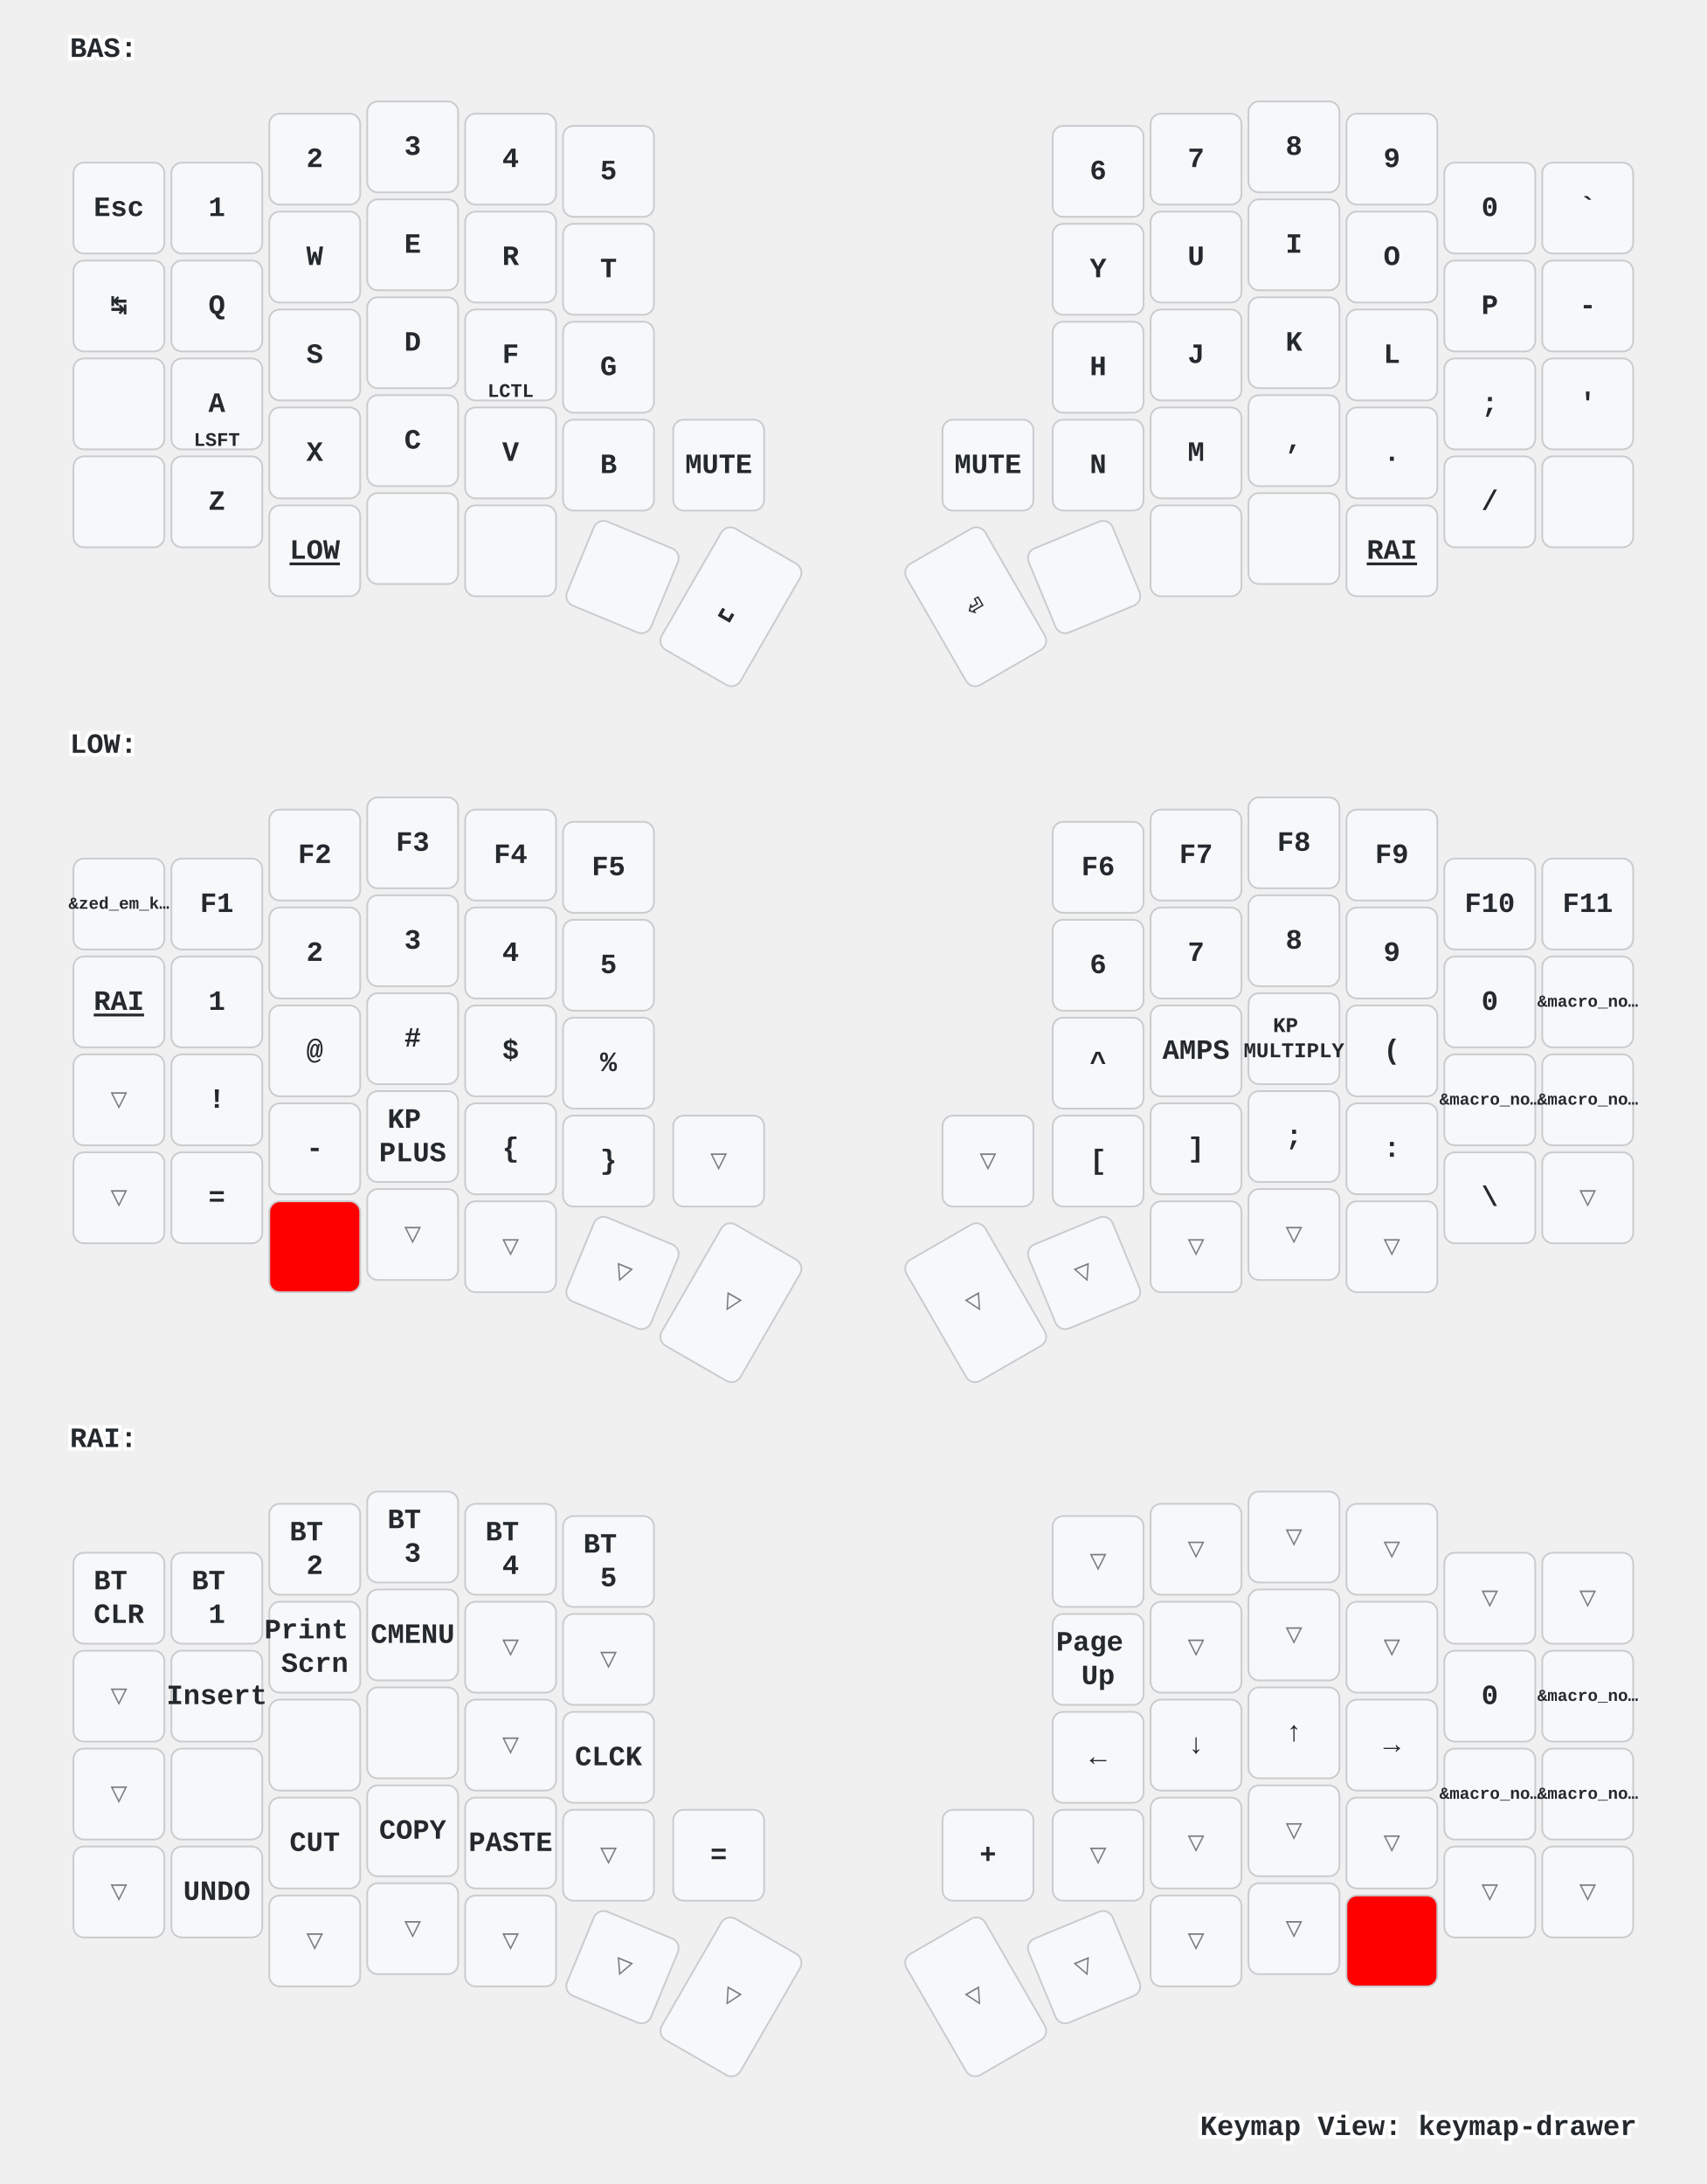
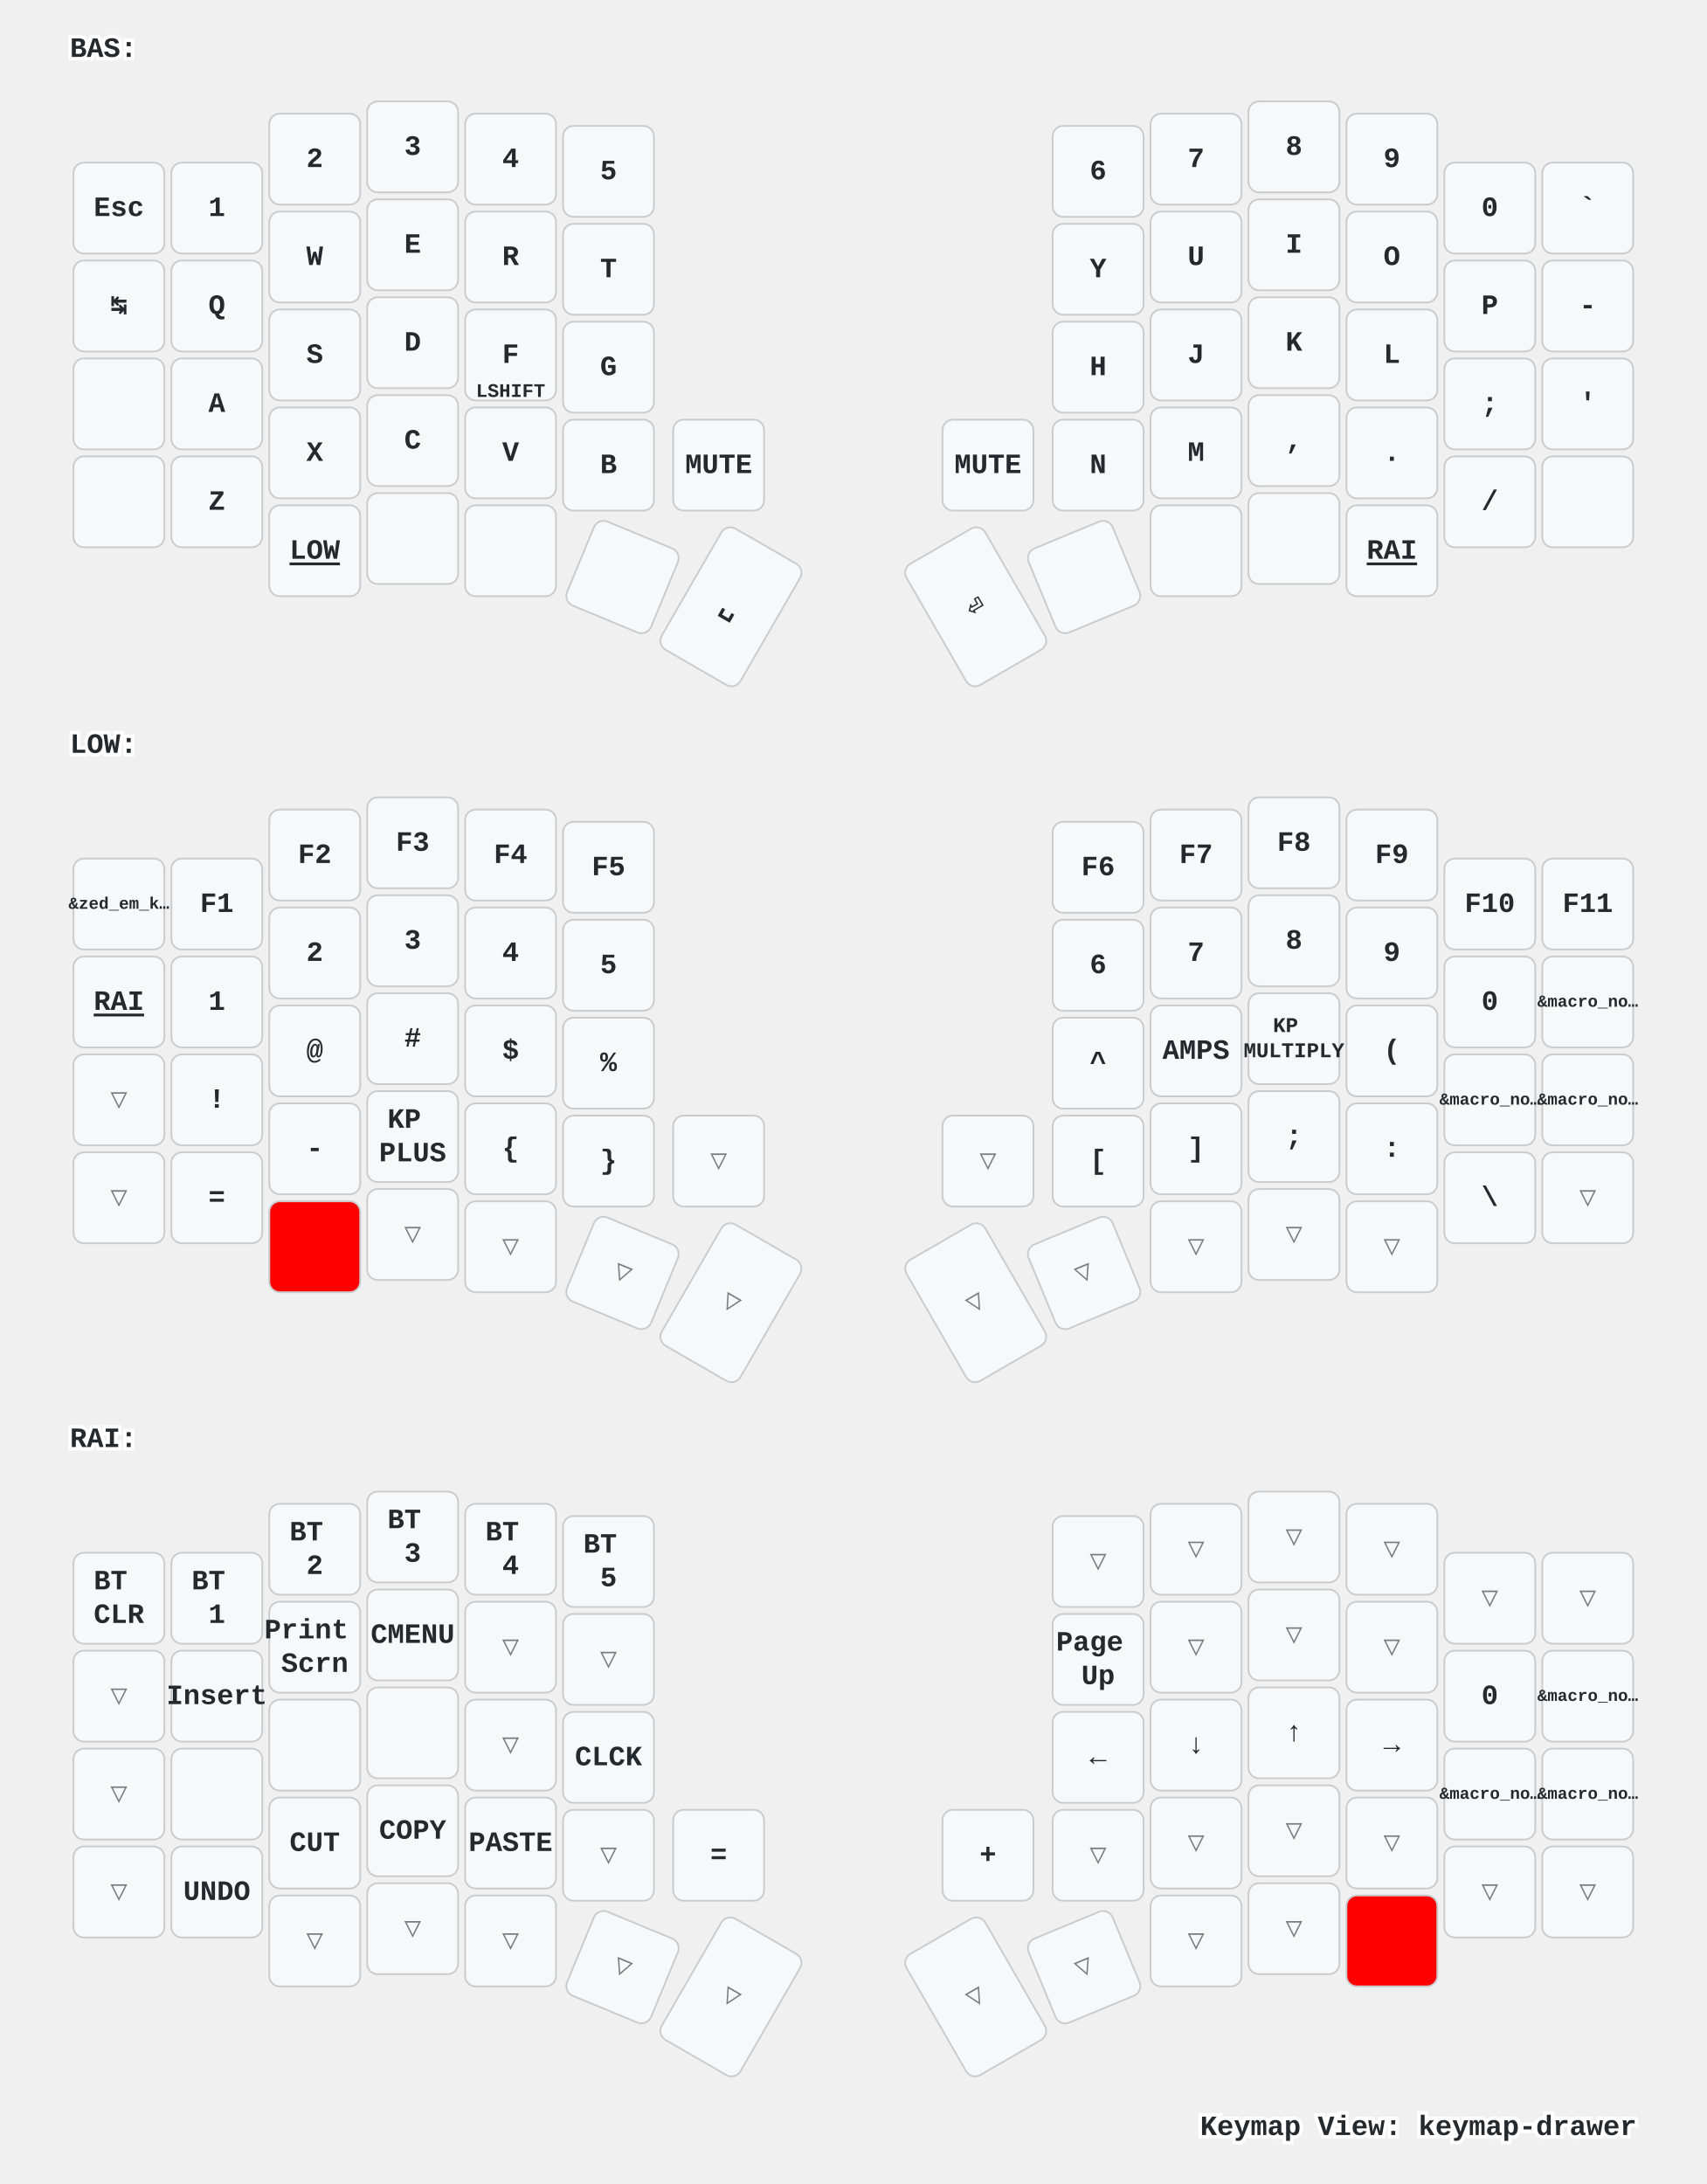
<svg xmlns="http://www.w3.org/2000/svg" xmlns:xlink="http://www.w3.org/1999/xlink" width="976" height="1249" viewBox="0 0 976 1249" class="keymap">
  <defs>/* start glyphs */
<svg id="mdi:apple-keyboard-command">
      <svg id="mdi-apple-keyboard-command" viewBox="0 0 24 24">
        <path d="M6,2A4,4 0 0,1 10,6V8H14V6A4,4 0 0,1 18,2A4,4 0 0,1 22,6A4,4 0 0,1 18,10H16V14H18A4,4 0 0,1 22,18A4,4 0 0,1 18,22A4,4 0 0,1 14,18V16H10V18A4,4 0 0,1 6,22A4,4 0 0,1 2,18A4,4 0 0,1 6,14H8V10H6A4,4 0 0,1 2,6A4,4 0 0,1 6,2M16,18A2,2 0 0,0 18,20A2,2 0 0,0 20,18A2,2 0 0,0 18,16H16V18M14,10H10V14H14V10M6,16A2,2 0 0,0 4,18A2,2 0 0,0 6,20A2,2 0 0,0 8,18V16H6M8,6A2,2 0 0,0 6,4A2,2 0 0,0 4,6A2,2 0 0,0 6,8H8V6M18,8A2,2 0 0,0 20,6A2,2 0 0,0 18,4A2,2 0 0,0 16,6V8H18Z" />
      </svg>
    </svg>
    <svg id="mdi:apple-keyboard-control">
      <svg id="mdi-apple-keyboard-control" viewBox="0 0 24 24">
        <path d="M19.78,11.78L18.36,13.19L12,6.83L5.64,13.19L4.22,11.78L12,4L19.78,11.78Z" />
      </svg>
    </svg>
    <svg id="mdi:apple-keyboard-option">
      <svg id="mdi-apple-keyboard-option" viewBox="0 0 24 24">
        <path d="M3,4H9.11L16.15,18H21V20H14.88L7.84,6H3V4M14,4H21V6H14V4Z" />
      </svg>
    </svg>
    <svg id="mdi:apple-keyboard-shift">
      <svg id="mdi-apple-keyboard-shift" viewBox="0 0 24 24">
        <path d="M15,18V12H17.17L12,6.83L6.83,12H9V18H15M12,4L22,14H17V20H7V14H2L12,4Z" />
      </svg>
    </svg>
    <svg id="mdi:backspace-outline">
      <svg id="mdi-backspace-outline" viewBox="0 0 24 24">
        <path d="M19,15.59L17.59,17L14,13.41L10.41,17L9,15.59L12.59,12L9,8.41L10.41,7L14,10.59L17.59,7L19,8.41L15.41,12L19,15.59M22,3A2,2 0 0,1 24,5V19A2,2 0 0,1 22,21H7C6.31,21 5.77,20.64 5.41,20.11L0,12L5.41,3.88C5.77,3.35 6.31,3 7,3H22M22,5H7L2.28,12L7,19H22V5Z" />
      </svg>
    </svg>
  </defs>/* end glyphs */
<style>/* inherit to force styles through use tags */
svg path {
    fill: inherit;
}

/* font and background color specifications */
svg.keymap {
    font-family: SFMono-Regular,Consolas,Liberation Mono,Menlo,monospace;
    font-size: 14px;
    font-kerning: normal;
    text-rendering: optimizeLegibility;
    fill: #24292e;
}

/* default key styling */
rect.key {
    fill: #f6f8fa;
}

rect.key, rect.combo {
    stroke: #c9cccf;
    stroke-width: 1;
}

/* default key side styling, only used is draw_key_sides is set */
rect.side {
    filter: brightness(90%);
}

/* color accent for combo boxes */
rect.combo, rect.combo-separate {
    fill: #cdf;
}

/* color accent for held keys */
rect.held, rect.combo.held {
    fill: #fdd;
}

/* color accent for ghost (optional) keys */
rect.ghost, rect.combo.ghost {
    stroke-dasharray: 4, 4;
    stroke-width: 2;
}

text {
    text-anchor: middle;
    dominant-baseline: middle;
}

/* styling for layer labels */
text.label {
    font-weight: bold;
    text-anchor: start;
    stroke: white;
    stroke-width: 4;
    paint-order: stroke;
}

/* styling for optional footer */
text.footer {
    text-anchor: end;
    dominant-baseline: auto;
    stroke: white;
    stroke-width: 4;
    paint-order: stroke;
}

/* styling for combo tap, and key non-tap label text */
text.combo, text.hold, text.shifted, text.left, text.right {
    font-size: 11px;
}

text.hold {
    text-anchor: middle;
    dominant-baseline: auto;
}

text.shifted {
    text-anchor: middle;
    dominant-baseline: hanging;
}

text.left {
    text-anchor: start;
}

text.right {
    text-anchor: end;
}

text.layer-activator {
    text-decoration: underline;
}

/* styling for hold/shifted label text in combo box */
text.combo.hold, text.combo.shifted, text.combo.left, text.combo.right {
    font-size: 8px;
}

/* lighter symbol for transparent keys */
text.trans {
    fill: #7b7e81;
}

/* styling for combo dendrons */
path.combo {
    stroke-width: 1;
    stroke: gray;
    fill: none;
}

/* Start Tabler Icons Cleanup */
/* cannot use height/width with glyphs */
.icon-tabler &gt; path {
    fill: inherit;
    stroke: inherit;
    stroke-width: 2;
}
/* hide tabler's default box */
.icon-tabler &gt; path[stroke="none"][fill="none"] {
    visibility: hidden;
}
/* End Tabler Icons Cleanup */

/* For default sytles, see https://github.com/caksoylar/keymap-drawer/blob/main/keymap_drawer/config.py#L85 */

svg.keymap {
  font-family: Ubuntu Mono, Inconsolata, Consolas, Liberation Mono, Menlo, monospace;
  font-size: 16px;
  font-weight: bold;
  text-rendering: optimizeLegibility;
}

/* Color accent for held keys
red = #f00
green = #0f0
blue = #00f
yellow = #ff0
cyan = #0ff
magenta = #f0f
white = #fff
black = #000
grey = #888
light grey = #ccc
#ffc
*/
rect.held, rect.combo.held {
    fill: #f00;
}

/* Technique borrowed and extended from https://github.com/englmaxi/zmk-config/blob/master/keymap-drawer/config.yaml */
.sym_sub_text.tap {
  translate: -5px 2px;
  font-size: 20px;
}
.sym_sub_text.shifted {
  translate: 10px 13px;
  font-size: 10px;
  opacity: 1.0;
}
.combo.sym_sub_text.tap {
  translate: -1px 1px;
}
.combo.sym_sub_text.shifted {
  translate: 7px 5px;
  font-size: 10px;
  opacity: 1.0;
}

/* Toggle */
.toggle.shifted {
  translate: -10px 12px;
}

.toggle.hold {
  translate: 13px -23px;
}

/* Variant for tap-dances */
.tap_dance.tap {
  translate: -7px 0px;
  font-size: 12px;
}
.tap_dance.shifted {
  translate: 7px 17px;
  font-size: 12px;
  opacity: 1.0;
}

/* Variant for symbol next to symbol */
.sym_by_sym.tap {
  translate: -6px 0px;
}
.sym_by_sym.shifted {
  translate: 10px 12px;
  opacity: 1.0;
}

.combo.sym_by_sym.tap {
  translate: -35px 0px;
}
.combo.sym_by_sym.shifted {
  translate: 35px 20px;
  opacity: 1.0;
}

.combo.sym_by_sym.hold {
  visibility: hidden;
}

/* hide hold box for combo sym_by_sym */
.combo.sym_by_sym.hold &gt; path[stroke="none"][fill="none"] {
  visibility: hidden;
}
</style>
  <g transform="translate(40, 0)" class="layer-BAS">
    <text x="0" y="28" class="label" id="BAS">BAS:</text>
    <g transform="translate(0, 56)">
      <g transform="translate(28, 63)" class="key keypos-0">
        <rect rx="6" ry="6" x="-26" y="-26" width="52" height="52" class="key" />
        <text x="0" y="0" class="key tap">Esc</text>
      </g>
      <g transform="translate(84, 63)" class="key keypos-1">
        <rect rx="6" ry="6" x="-26" y="-26" width="52" height="52" class="key" />
        <text x="0" y="0" class="key tap">1</text>
      </g>
      <g transform="translate(140, 35)" class="key keypos-2">
        <rect rx="6" ry="6" x="-26" y="-26" width="52" height="52" class="key" />
        <text x="0" y="0" class="key tap">2</text>
      </g>
      <g transform="translate(196, 28)" class="key keypos-3">
        <rect rx="6" ry="6" x="-26" y="-26" width="52" height="52" class="key" />
        <text x="0" y="0" class="key tap">3</text>
      </g>
      <g transform="translate(252, 35)" class="key keypos-4">
        <rect rx="6" ry="6" x="-26" y="-26" width="52" height="52" class="key" />
        <text x="0" y="0" class="key tap">4</text>
      </g>
      <g transform="translate(308, 42)" class="key keypos-5">
        <rect rx="6" ry="6" x="-26" y="-26" width="52" height="52" class="key" />
        <text x="0" y="0" class="key tap">5</text>
      </g>
      <g transform="translate(588, 42)" class="key keypos-6">
        <rect rx="6" ry="6" x="-26" y="-26" width="52" height="52" class="key" />
        <text x="0" y="0" class="key tap">6</text>
      </g>
      <g transform="translate(644, 35)" class="key keypos-7">
        <rect rx="6" ry="6" x="-26" y="-26" width="52" height="52" class="key" />
        <text x="0" y="0" class="key tap">7</text>
      </g>
      <g transform="translate(700, 28)" class="key keypos-8">
        <rect rx="6" ry="6" x="-26" y="-26" width="52" height="52" class="key" />
        <text x="0" y="0" class="key tap">8</text>
      </g>
      <g transform="translate(756, 35)" class="key keypos-9">
        <rect rx="6" ry="6" x="-26" y="-26" width="52" height="52" class="key" />
        <text x="0" y="0" class="key tap">9</text>
      </g>
      <g transform="translate(812, 63)" class="key keypos-10">
        <rect rx="6" ry="6" x="-26" y="-26" width="52" height="52" class="key" />
        <text x="0" y="0" class="key tap">0</text>
      </g>
      <g transform="translate(868, 63)" class="key keypos-11">
        <rect rx="6" ry="6" x="-26" y="-26" width="52" height="52" class="key" />
        <text x="0" y="0" class="key tap">`</text>
      </g>
      <g transform="translate(28, 119)" class="key keypos-12">
        <rect rx="6" ry="6" x="-26" y="-26" width="52" height="52" class="key" />
        <text x="0" y="0" class="key tap">↹</text>
      </g>
      <g transform="translate(84, 119)" class="key keypos-13">
        <rect rx="6" ry="6" x="-26" y="-26" width="52" height="52" class="key" />
        <text x="0" y="0" class="key tap">Q</text>
      </g>
      <g transform="translate(140, 91)" class="key keypos-14">
        <rect rx="6" ry="6" x="-26" y="-26" width="52" height="52" class="key" />
        <text x="0" y="0" class="key tap">W</text>
      </g>
      <g transform="translate(196, 84)" class="key keypos-15">
        <rect rx="6" ry="6" x="-26" y="-26" width="52" height="52" class="key" />
        <text x="0" y="0" class="key tap">E</text>
      </g>
      <g transform="translate(252, 91)" class="key keypos-16">
        <rect rx="6" ry="6" x="-26" y="-26" width="52" height="52" class="key" />
        <text x="0" y="0" class="key tap">R</text>
      </g>
      <g transform="translate(308, 98)" class="key keypos-17">
        <rect rx="6" ry="6" x="-26" y="-26" width="52" height="52" class="key" />
        <text x="0" y="0" class="key tap">T</text>
      </g>
      <g transform="translate(588, 98)" class="key keypos-18">
        <rect rx="6" ry="6" x="-26" y="-26" width="52" height="52" class="key" />
        <text x="0" y="0" class="key tap">Y</text>
      </g>
      <g transform="translate(644, 91)" class="key keypos-19">
        <rect rx="6" ry="6" x="-26" y="-26" width="52" height="52" class="key" />
        <text x="0" y="0" class="key tap">U</text>
      </g>
      <g transform="translate(700, 84)" class="key keypos-20">
        <rect rx="6" ry="6" x="-26" y="-26" width="52" height="52" class="key" />
        <text x="0" y="0" class="key tap">I</text>
      </g>
      <g transform="translate(756, 91)" class="key keypos-21">
        <rect rx="6" ry="6" x="-26" y="-26" width="52" height="52" class="key" />
        <text x="0" y="0" class="key tap">O</text>
      </g>
      <g transform="translate(812, 119)" class="key keypos-22">
        <rect rx="6" ry="6" x="-26" y="-26" width="52" height="52" class="key" />
        <text x="0" y="0" class="key tap">P</text>
      </g>
      <g transform="translate(868, 119)" class="key keypos-23">
        <rect rx="6" ry="6" x="-26" y="-26" width="52" height="52" class="key" />
        <text x="0" y="0" class="key tap">-</text>
      </g>
      <g transform="translate(28, 175)" class="key keypos-24">
        <rect rx="6" ry="6" x="-26" y="-26" width="52" height="52" class="key" />
        <use href="#mdi:apple-keyboard-control" xlink:href="#mdi:apple-keyboard-control" x="-9" y="-9" height="18" width="18.0" class="key tap glyph mdi:apple-keyboard-control" />
      </g>
      <g transform="translate(84, 175)" class="key keypos-25">
        <rect rx="6" ry="6" x="-26" y="-26" width="52" height="52" class="key" />
        <text x="0" y="0" class="key tap">A</text>
-         <text x="0" y="24" class="key hold">LSFT</text>
+         <use href="#mdi:apple-keyboard-control" xlink:href="#mdi:apple-keyboard-control" x="-8" y="9" height="15" width="15.0" class="key hold glyph mdi:apple-keyboard-control" />
      </g>
      <g transform="translate(140, 147)" class="key keypos-26">
        <rect rx="6" ry="6" x="-26" y="-26" width="52" height="52" class="key" />
        <text x="0" y="0" class="key tap">S</text>
        <use href="#mdi:apple-keyboard-command" xlink:href="#mdi:apple-keyboard-command" x="-8" y="9" height="15" width="15.0" class="key hold glyph mdi:apple-keyboard-command" />
      </g>
      <g transform="translate(196, 140)" class="key keypos-27">
        <rect rx="6" ry="6" x="-26" y="-26" width="52" height="52" class="key" />
        <text x="0" y="0" class="key tap">D</text>
        <use href="#mdi:apple-keyboard-option" xlink:href="#mdi:apple-keyboard-option" x="-8" y="9" height="15" width="15.0" class="key hold glyph mdi:apple-keyboard-option" />
      </g>
      <g transform="translate(252, 147)" class="key keypos-28">
        <rect rx="6" ry="6" x="-26" y="-26" width="52" height="52" class="key" />
        <text x="0" y="0" class="key tap">F</text>
-         <text x="0" y="24" class="key hold">LCTL</text>
+         <text x="0" y="24" class="key hold">LSHIFT</text>
      </g>
      <g transform="translate(308, 154)" class="key keypos-29">
        <rect rx="6" ry="6" x="-26" y="-26" width="52" height="52" class="key" />
        <text x="0" y="0" class="key tap">G</text>
      </g>
      <g transform="translate(588, 154)" class="key keypos-30">
        <rect rx="6" ry="6" x="-26" y="-26" width="52" height="52" class="key" />
        <text x="0" y="0" class="key tap">H</text>
      </g>
      <g transform="translate(644, 147)" class="key keypos-31">
        <rect rx="6" ry="6" x="-26" y="-26" width="52" height="52" class="key" />
        <text x="0" y="0" class="key tap">J</text>
      </g>
      <g transform="translate(700, 140)" class="key keypos-32">
        <rect rx="6" ry="6" x="-26" y="-26" width="52" height="52" class="key" />
        <text x="0" y="0" class="key tap">K</text>
      </g>
      <g transform="translate(756, 147)" class="key keypos-33">
        <rect rx="6" ry="6" x="-26" y="-26" width="52" height="52" class="key" />
        <text x="0" y="0" class="key tap">L</text>
      </g>
      <g transform="translate(812, 175)" class="key keypos-34">
        <rect rx="6" ry="6" x="-26" y="-26" width="52" height="52" class="key" />
        <text x="0" y="0" class="key tap">;</text>
      </g>
      <g transform="translate(868, 175)" class="key keypos-35">
        <rect rx="6" ry="6" x="-26" y="-26" width="52" height="52" class="key" />
        <text x="0" y="0" class="key tap">'</text>
      </g>
      <g transform="translate(28, 231)" class="key keypos-36">
        <rect rx="6" ry="6" x="-26" y="-26" width="52" height="52" class="key" />
        <use href="#mdi:apple-keyboard-shift" xlink:href="#mdi:apple-keyboard-shift" x="-9" y="-9" height="18" width="18.0" class="key tap glyph mdi:apple-keyboard-shift" />
      </g>
      <g transform="translate(84, 231)" class="key keypos-37">
        <rect rx="6" ry="6" x="-26" y="-26" width="52" height="52" class="key" />
        <text x="0" y="0" class="key tap">Z</text>
      </g>
      <g transform="translate(140, 203)" class="key keypos-38">
        <rect rx="6" ry="6" x="-26" y="-26" width="52" height="52" class="key" />
        <text x="0" y="0" class="key tap">X</text>
      </g>
      <g transform="translate(196, 196)" class="key keypos-39">
        <rect rx="6" ry="6" x="-26" y="-26" width="52" height="52" class="key" />
        <text x="0" y="0" class="key tap">C</text>
      </g>
      <g transform="translate(252, 203)" class="key keypos-40">
        <rect rx="6" ry="6" x="-26" y="-26" width="52" height="52" class="key" />
        <text x="0" y="0" class="key tap">V</text>
      </g>
      <g transform="translate(308, 210)" class="key keypos-41">
        <rect rx="6" ry="6" x="-26" y="-26" width="52" height="52" class="key" />
        <text x="0" y="0" class="key tap">B</text>
      </g>
      <g transform="translate(371, 210)" class="key keypos-42">
        <rect rx="6" ry="6" x="-26" y="-26" width="52" height="52" class="key" />
        <text x="0" y="0" class="key tap">MUTE</text>
      </g>
      <g transform="translate(525, 210)" class="key keypos-43">
        <rect rx="6" ry="6" x="-26" y="-26" width="52" height="52" class="key" />
        <text x="0" y="0" class="key tap">MUTE</text>
      </g>
      <g transform="translate(588, 210)" class="key keypos-44">
        <rect rx="6" ry="6" x="-26" y="-26" width="52" height="52" class="key" />
        <text x="0" y="0" class="key tap">N</text>
      </g>
      <g transform="translate(644, 203)" class="key keypos-45">
        <rect rx="6" ry="6" x="-26" y="-26" width="52" height="52" class="key" />
        <text x="0" y="0" class="key tap">M</text>
      </g>
      <g transform="translate(700, 196)" class="key keypos-46">
        <rect rx="6" ry="6" x="-26" y="-26" width="52" height="52" class="key" />
        <text x="0" y="0" class="key tap">,</text>
      </g>
      <g transform="translate(756, 203)" class="key keypos-47">
        <rect rx="6" ry="6" x="-26" y="-26" width="52" height="52" class="key" />
        <text x="0" y="0" class="key tap">.</text>
      </g>
      <g transform="translate(812, 231)" class="key keypos-48">
        <rect rx="6" ry="6" x="-26" y="-26" width="52" height="52" class="key" />
        <text x="0" y="0" class="key tap">/</text>
      </g>
      <g transform="translate(868, 231)" class="key keypos-49">
        <rect rx="6" ry="6" x="-26" y="-26" width="52" height="52" class="key" />
        <use href="#mdi:apple-keyboard-shift" xlink:href="#mdi:apple-keyboard-shift" x="-9" y="-9" height="18" width="18.0" class="key tap glyph mdi:apple-keyboard-shift" />
      </g>
      <g transform="translate(140, 259)" class="key keypos-50">
        <rect rx="6" ry="6" x="-26" y="-26" width="52" height="52" class="key" />
        <a href="#LOW">
          <text x="0" y="0" class="key tap layer-activator">LOW</text>
        </a>
      </g>
      <g transform="translate(196, 252)" class="key keypos-51">
        <rect rx="6" ry="6" x="-26" y="-26" width="52" height="52" class="key" />
        <use href="#mdi:apple-keyboard-command" xlink:href="#mdi:apple-keyboard-command" x="-9" y="-9" height="18" width="18.0" class="key tap glyph mdi:apple-keyboard-command" />
      </g>
      <g transform="translate(252, 259)" class="key keypos-52">
        <rect rx="6" ry="6" x="-26" y="-26" width="52" height="52" class="key" />
        <use href="#mdi:apple-keyboard-command" xlink:href="#mdi:apple-keyboard-command" x="-9" y="-9" height="18" width="18.0" class="key tap glyph mdi:apple-keyboard-command" />
      </g>
      <g transform="translate(316, 274) rotate(22.5)" class="key keypos-53">
        <rect rx="6" ry="6" x="-26" y="-26" width="52" height="52" class="key" />
        <use href="#mdi:apple-keyboard-option" xlink:href="#mdi:apple-keyboard-option" x="-9" y="-9" height="18" width="18.0" class="key tap glyph mdi:apple-keyboard-option" />
      </g>
      <g transform="translate(378, 291) rotate(30.0)" class="key keypos-54">
        <rect rx="6" ry="6" x="-26" y="-40" width="52" height="80" class="key" />
        <text x="0" y="0" class="key tap">␣</text>
      </g>
      <g transform="translate(518, 291) rotate(-30.0)" class="key keypos-55">
        <rect rx="6" ry="6" x="-26" y="-40" width="52" height="80" class="key" />
        <text x="0" y="0" class="key tap">⏎</text>
      </g>
      <g transform="translate(580, 274) rotate(-22.5)" class="key keypos-56">
        <rect rx="6" ry="6" x="-26" y="-26" width="52" height="52" class="key" />
        <use href="#mdi:backspace-outline" xlink:href="#mdi:backspace-outline" x="-9" y="-9" height="18" width="18.0" class="key tap glyph mdi:backspace-outline" />
      </g>
      <g transform="translate(644, 259)" class="key keypos-57">
        <rect rx="6" ry="6" x="-26" y="-26" width="52" height="52" class="key" />
        <use href="#mdi:apple-keyboard-command" xlink:href="#mdi:apple-keyboard-command" x="-9" y="-9" height="18" width="18.0" class="key tap glyph mdi:apple-keyboard-command" />
      </g>
      <g transform="translate(700, 252)" class="key keypos-58">
        <rect rx="6" ry="6" x="-26" y="-26" width="52" height="52" class="key" />
        <use href="#mdi:apple-keyboard-command" xlink:href="#mdi:apple-keyboard-command" x="-9" y="-9" height="18" width="18.0" class="key tap glyph mdi:apple-keyboard-command" />
      </g>
      <g transform="translate(756, 259)" class="key keypos-59">
        <rect rx="6" ry="6" x="-26" y="-26" width="52" height="52" class="key" />
        <a href="#RAI">
          <text x="0" y="0" class="key tap layer-activator">RAI</text>
        </a>
      </g>
    </g>
  </g>
  <g transform="translate(40, 398)" class="layer-LOW">
    <text x="0" y="28" class="label" id="LOW">LOW:</text>
    <g transform="translate(0, 56)">
      <g transform="translate(28, 63)" class="key keypos-0">
        <rect rx="6" ry="6" x="-26" y="-26" width="52" height="52" class="key" />
        <text x="0" y="0" class="key tap">
          <tspan style="font-size: 60%">&amp;zed_em_k…</tspan>
        </text>
      </g>
      <g transform="translate(84, 63)" class="key keypos-1">
        <rect rx="6" ry="6" x="-26" y="-26" width="52" height="52" class="key" />
        <text x="0" y="0" class="key tap">F1</text>
      </g>
      <g transform="translate(140, 35)" class="key keypos-2">
        <rect rx="6" ry="6" x="-26" y="-26" width="52" height="52" class="key" />
        <text x="0" y="0" class="key tap">F2</text>
      </g>
      <g transform="translate(196, 28)" class="key keypos-3">
        <rect rx="6" ry="6" x="-26" y="-26" width="52" height="52" class="key" />
        <text x="0" y="0" class="key tap">F3</text>
      </g>
      <g transform="translate(252, 35)" class="key keypos-4">
        <rect rx="6" ry="6" x="-26" y="-26" width="52" height="52" class="key" />
        <text x="0" y="0" class="key tap">F4</text>
      </g>
      <g transform="translate(308, 42)" class="key keypos-5">
        <rect rx="6" ry="6" x="-26" y="-26" width="52" height="52" class="key" />
        <text x="0" y="0" class="key tap">F5</text>
      </g>
      <g transform="translate(588, 42)" class="key keypos-6">
        <rect rx="6" ry="6" x="-26" y="-26" width="52" height="52" class="key" />
        <text x="0" y="0" class="key tap">F6</text>
      </g>
      <g transform="translate(644, 35)" class="key keypos-7">
        <rect rx="6" ry="6" x="-26" y="-26" width="52" height="52" class="key" />
        <text x="0" y="0" class="key tap">F7</text>
      </g>
      <g transform="translate(700, 28)" class="key keypos-8">
        <rect rx="6" ry="6" x="-26" y="-26" width="52" height="52" class="key" />
        <text x="0" y="0" class="key tap">F8</text>
      </g>
      <g transform="translate(756, 35)" class="key keypos-9">
        <rect rx="6" ry="6" x="-26" y="-26" width="52" height="52" class="key" />
        <text x="0" y="0" class="key tap">F9</text>
      </g>
      <g transform="translate(812, 63)" class="key keypos-10">
        <rect rx="6" ry="6" x="-26" y="-26" width="52" height="52" class="key" />
        <text x="0" y="0" class="key tap">F10</text>
      </g>
      <g transform="translate(868, 63)" class="key keypos-11">
        <rect rx="6" ry="6" x="-26" y="-26" width="52" height="52" class="key" />
        <text x="0" y="0" class="key tap">F11</text>
      </g>
      <g transform="translate(28, 119)" class="key keypos-12">
        <rect rx="6" ry="6" x="-26" y="-26" width="52" height="52" class="key" />
        <a href="#RAI">
          <text x="0" y="0" class="key tap layer-activator">RAI</text>
        </a>
      </g>
      <g transform="translate(84, 119)" class="key keypos-13">
        <rect rx="6" ry="6" x="-26" y="-26" width="52" height="52" class="key" />
        <text x="0" y="0" class="key tap">1</text>
      </g>
      <g transform="translate(140, 91)" class="key keypos-14">
        <rect rx="6" ry="6" x="-26" y="-26" width="52" height="52" class="key" />
        <text x="0" y="0" class="key tap">2</text>
      </g>
      <g transform="translate(196, 84)" class="key keypos-15">
        <rect rx="6" ry="6" x="-26" y="-26" width="52" height="52" class="key" />
        <text x="0" y="0" class="key tap">3</text>
      </g>
      <g transform="translate(252, 91)" class="key keypos-16">
        <rect rx="6" ry="6" x="-26" y="-26" width="52" height="52" class="key" />
        <text x="0" y="0" class="key tap">4</text>
      </g>
      <g transform="translate(308, 98)" class="key keypos-17">
        <rect rx="6" ry="6" x="-26" y="-26" width="52" height="52" class="key" />
        <text x="0" y="0" class="key tap">5</text>
      </g>
      <g transform="translate(588, 98)" class="key keypos-18">
        <rect rx="6" ry="6" x="-26" y="-26" width="52" height="52" class="key" />
        <text x="0" y="0" class="key tap">6</text>
      </g>
      <g transform="translate(644, 91)" class="key keypos-19">
        <rect rx="6" ry="6" x="-26" y="-26" width="52" height="52" class="key" />
        <text x="0" y="0" class="key tap">7</text>
      </g>
      <g transform="translate(700, 84)" class="key keypos-20">
        <rect rx="6" ry="6" x="-26" y="-26" width="52" height="52" class="key" />
        <text x="0" y="0" class="key tap">8</text>
      </g>
      <g transform="translate(756, 91)" class="key keypos-21">
        <rect rx="6" ry="6" x="-26" y="-26" width="52" height="52" class="key" />
        <text x="0" y="0" class="key tap">9</text>
      </g>
      <g transform="translate(812, 119)" class="key keypos-22">
        <rect rx="6" ry="6" x="-26" y="-26" width="52" height="52" class="key" />
        <text x="0" y="0" class="key tap">0</text>
      </g>
      <g transform="translate(868, 119)" class="key keypos-23">
        <rect rx="6" ry="6" x="-26" y="-26" width="52" height="52" class="key" />
        <text x="0" y="0" class="key tap">
          <tspan style="font-size: 60%">&amp;macro_no…</tspan>
        </text>
      </g>
      <g transform="translate(28, 175)" class="key trans keypos-24">
        <rect rx="6" ry="6" x="-26" y="-26" width="52" height="52" class="key trans" />
        <text x="0" y="0" class="key trans tap">▽</text>
      </g>
      <g transform="translate(84, 175)" class="key keypos-25">
        <rect rx="6" ry="6" x="-26" y="-26" width="52" height="52" class="key" />
        <text x="0" y="0" class="key tap">!</text>
      </g>
      <g transform="translate(140, 147)" class="key keypos-26">
        <rect rx="6" ry="6" x="-26" y="-26" width="52" height="52" class="key" />
        <text x="0" y="0" class="key tap">@</text>
      </g>
      <g transform="translate(196, 140)" class="key keypos-27">
        <rect rx="6" ry="6" x="-26" y="-26" width="52" height="52" class="key" />
        <text x="0" y="0" class="key tap">#</text>
      </g>
      <g transform="translate(252, 147)" class="key keypos-28">
        <rect rx="6" ry="6" x="-26" y="-26" width="52" height="52" class="key" />
        <text x="0" y="0" class="key tap">$</text>
      </g>
      <g transform="translate(308, 154)" class="key keypos-29">
        <rect rx="6" ry="6" x="-26" y="-26" width="52" height="52" class="key" />
        <text x="0" y="0" class="key tap">%</text>
      </g>
      <g transform="translate(588, 154)" class="key keypos-30">
        <rect rx="6" ry="6" x="-26" y="-26" width="52" height="52" class="key" />
        <text x="0" y="0" class="key tap">^</text>
      </g>
      <g transform="translate(644, 147)" class="key keypos-31">
        <rect rx="6" ry="6" x="-26" y="-26" width="52" height="52" class="key" />
        <text x="0" y="0" class="key tap">AMPS</text>
      </g>
      <g transform="translate(700, 140)" class="key keypos-32">
        <rect rx="6" ry="6" x="-26" y="-26" width="52" height="52" class="key" />
        <text x="0" y="0" class="key tap">
          <tspan x="0" dy="-0.6em" style="font-size: 75%">KP</tspan>
          <tspan x="0" dy="1.2em" style="font-size: 75%">MULTIPLY</tspan>
        </text>
      </g>
      <g transform="translate(756, 147)" class="key keypos-33">
        <rect rx="6" ry="6" x="-26" y="-26" width="52" height="52" class="key" />
        <text x="0" y="0" class="key tap">(</text>
      </g>
      <g transform="translate(812, 175)" class="key keypos-34">
        <rect rx="6" ry="6" x="-26" y="-26" width="52" height="52" class="key" />
        <text x="0" y="0" class="key tap">
          <tspan style="font-size: 60%">&amp;macro_no…</tspan>
        </text>
      </g>
      <g transform="translate(868, 175)" class="key keypos-35">
        <rect rx="6" ry="6" x="-26" y="-26" width="52" height="52" class="key" />
        <text x="0" y="0" class="key tap">
          <tspan style="font-size: 60%">&amp;macro_no…</tspan>
        </text>
      </g>
      <g transform="translate(28, 231)" class="key trans keypos-36">
        <rect rx="6" ry="6" x="-26" y="-26" width="52" height="52" class="key trans" />
        <text x="0" y="0" class="key trans tap">▽</text>
      </g>
      <g transform="translate(84, 231)" class="key keypos-37">
        <rect rx="6" ry="6" x="-26" y="-26" width="52" height="52" class="key" />
        <text x="0" y="0" class="key tap">=</text>
      </g>
      <g transform="translate(140, 203)" class="key keypos-38">
        <rect rx="6" ry="6" x="-26" y="-26" width="52" height="52" class="key" />
        <text x="0" y="0" class="key tap">-</text>
      </g>
      <g transform="translate(196, 196)" class="key keypos-39">
        <rect rx="6" ry="6" x="-26" y="-26" width="52" height="52" class="key" />
        <text x="0" y="0" class="key tap">
          <tspan x="0" dy="-0.6em">KP</tspan>
          <tspan x="0" dy="1.2em">PLUS</tspan>
        </text>
      </g>
      <g transform="translate(252, 203)" class="key keypos-40">
        <rect rx="6" ry="6" x="-26" y="-26" width="52" height="52" class="key" />
        <text x="0" y="0" class="key tap">{</text>
      </g>
      <g transform="translate(308, 210)" class="key keypos-41">
        <rect rx="6" ry="6" x="-26" y="-26" width="52" height="52" class="key" />
        <text x="0" y="0" class="key tap">}</text>
      </g>
      <g transform="translate(371, 210)" class="key trans keypos-42">
        <rect rx="6" ry="6" x="-26" y="-26" width="52" height="52" class="key trans" />
        <text x="0" y="0" class="key trans tap">▽</text>
      </g>
      <g transform="translate(525, 210)" class="key trans keypos-43">
        <rect rx="6" ry="6" x="-26" y="-26" width="52" height="52" class="key trans" />
        <text x="0" y="0" class="key trans tap">▽</text>
      </g>
      <g transform="translate(588, 210)" class="key keypos-44">
        <rect rx="6" ry="6" x="-26" y="-26" width="52" height="52" class="key" />
        <text x="0" y="0" class="key tap">[</text>
      </g>
      <g transform="translate(644, 203)" class="key keypos-45">
        <rect rx="6" ry="6" x="-26" y="-26" width="52" height="52" class="key" />
        <text x="0" y="0" class="key tap">]</text>
      </g>
      <g transform="translate(700, 196)" class="key keypos-46">
        <rect rx="6" ry="6" x="-26" y="-26" width="52" height="52" class="key" />
        <text x="0" y="0" class="key tap">;</text>
      </g>
      <g transform="translate(756, 203)" class="key keypos-47">
        <rect rx="6" ry="6" x="-26" y="-26" width="52" height="52" class="key" />
        <text x="0" y="0" class="key tap">:</text>
      </g>
      <g transform="translate(812, 231)" class="key keypos-48">
        <rect rx="6" ry="6" x="-26" y="-26" width="52" height="52" class="key" />
        <text x="0" y="0" class="key tap">\</text>
      </g>
      <g transform="translate(868, 231)" class="key trans keypos-49">
        <rect rx="6" ry="6" x="-26" y="-26" width="52" height="52" class="key trans" />
        <text x="0" y="0" class="key trans tap">▽</text>
      </g>
      <g transform="translate(140, 259)" class="key held keypos-50">
        <rect rx="6" ry="6" x="-26" y="-26" width="52" height="52" class="key held" />
      </g>
      <g transform="translate(196, 252)" class="key trans keypos-51">
        <rect rx="6" ry="6" x="-26" y="-26" width="52" height="52" class="key trans" />
        <text x="0" y="0" class="key trans tap">▽</text>
      </g>
      <g transform="translate(252, 259)" class="key trans keypos-52">
        <rect rx="6" ry="6" x="-26" y="-26" width="52" height="52" class="key trans" />
        <text x="0" y="0" class="key trans tap">▽</text>
      </g>
      <g transform="translate(316, 274) rotate(22.5)" class="key trans keypos-53">
        <rect rx="6" ry="6" x="-26" y="-26" width="52" height="52" class="key trans" />
        <text x="0" y="0" class="key trans tap">▽</text>
      </g>
      <g transform="translate(378, 291) rotate(30.0)" class="key trans keypos-54">
        <rect rx="6" ry="6" x="-26" y="-40" width="52" height="80" class="key trans" />
        <text x="0" y="0" class="key trans tap">▽</text>
      </g>
      <g transform="translate(518, 291) rotate(-30.0)" class="key trans keypos-55">
        <rect rx="6" ry="6" x="-26" y="-40" width="52" height="80" class="key trans" />
        <text x="0" y="0" class="key trans tap">▽</text>
      </g>
      <g transform="translate(580, 274) rotate(-22.5)" class="key trans keypos-56">
        <rect rx="6" ry="6" x="-26" y="-26" width="52" height="52" class="key trans" />
        <text x="0" y="0" class="key trans tap">▽</text>
      </g>
      <g transform="translate(644, 259)" class="key trans keypos-57">
        <rect rx="6" ry="6" x="-26" y="-26" width="52" height="52" class="key trans" />
        <text x="0" y="0" class="key trans tap">▽</text>
      </g>
      <g transform="translate(700, 252)" class="key trans keypos-58">
        <rect rx="6" ry="6" x="-26" y="-26" width="52" height="52" class="key trans" />
        <text x="0" y="0" class="key trans tap">▽</text>
      </g>
      <g transform="translate(756, 259)" class="key trans keypos-59">
        <rect rx="6" ry="6" x="-26" y="-26" width="52" height="52" class="key trans" />
        <text x="0" y="0" class="key trans tap">▽</text>
      </g>
    </g>
  </g>
  <g transform="translate(40, 795)" class="layer-RAI">
    <text x="0" y="28" class="label" id="RAI">RAI:</text>
    <g transform="translate(0, 56)">
      <g transform="translate(28, 63)" class="key keypos-0">
        <rect rx="6" ry="6" x="-26" y="-26" width="52" height="52" class="key" />
        <text x="0" y="0" class="key tap">
          <tspan x="0" dy="-0.6em">BT</tspan>
          <tspan x="0" dy="1.2em">CLR</tspan>
        </text>
      </g>
      <g transform="translate(84, 63)" class="key keypos-1">
        <rect rx="6" ry="6" x="-26" y="-26" width="52" height="52" class="key" />
        <text x="0" y="0" class="key tap">
          <tspan x="0" dy="-0.6em">BT</tspan>
          <tspan x="0" dy="1.2em">1</tspan>
        </text>
      </g>
      <g transform="translate(140, 35)" class="key keypos-2">
        <rect rx="6" ry="6" x="-26" y="-26" width="52" height="52" class="key" />
        <text x="0" y="0" class="key tap">
          <tspan x="0" dy="-0.6em">BT</tspan>
          <tspan x="0" dy="1.2em">2</tspan>
        </text>
      </g>
      <g transform="translate(196, 28)" class="key keypos-3">
        <rect rx="6" ry="6" x="-26" y="-26" width="52" height="52" class="key" />
        <text x="0" y="0" class="key tap">
          <tspan x="0" dy="-0.6em">BT</tspan>
          <tspan x="0" dy="1.2em">3</tspan>
        </text>
      </g>
      <g transform="translate(252, 35)" class="key keypos-4">
        <rect rx="6" ry="6" x="-26" y="-26" width="52" height="52" class="key" />
        <text x="0" y="0" class="key tap">
          <tspan x="0" dy="-0.6em">BT</tspan>
          <tspan x="0" dy="1.2em">4</tspan>
        </text>
      </g>
      <g transform="translate(308, 42)" class="key keypos-5">
        <rect rx="6" ry="6" x="-26" y="-26" width="52" height="52" class="key" />
        <text x="0" y="0" class="key tap">
          <tspan x="0" dy="-0.6em">BT</tspan>
          <tspan x="0" dy="1.2em">5</tspan>
        </text>
      </g>
      <g transform="translate(588, 42)" class="key trans keypos-6">
        <rect rx="6" ry="6" x="-26" y="-26" width="52" height="52" class="key trans" />
        <text x="0" y="0" class="key trans tap">▽</text>
      </g>
      <g transform="translate(644, 35)" class="key trans keypos-7">
        <rect rx="6" ry="6" x="-26" y="-26" width="52" height="52" class="key trans" />
        <text x="0" y="0" class="key trans tap">▽</text>
      </g>
      <g transform="translate(700, 28)" class="key trans keypos-8">
        <rect rx="6" ry="6" x="-26" y="-26" width="52" height="52" class="key trans" />
        <text x="0" y="0" class="key trans tap">▽</text>
      </g>
      <g transform="translate(756, 35)" class="key trans keypos-9">
        <rect rx="6" ry="6" x="-26" y="-26" width="52" height="52" class="key trans" />
        <text x="0" y="0" class="key trans tap">▽</text>
      </g>
      <g transform="translate(812, 63)" class="key trans keypos-10">
        <rect rx="6" ry="6" x="-26" y="-26" width="52" height="52" class="key trans" />
        <text x="0" y="0" class="key trans tap">▽</text>
      </g>
      <g transform="translate(868, 63)" class="key trans keypos-11">
        <rect rx="6" ry="6" x="-26" y="-26" width="52" height="52" class="key trans" />
        <text x="0" y="0" class="key trans tap">▽</text>
      </g>
      <g transform="translate(28, 119)" class="key trans keypos-12">
        <rect rx="6" ry="6" x="-26" y="-26" width="52" height="52" class="key trans" />
        <text x="0" y="0" class="key trans tap">▽</text>
      </g>
      <g transform="translate(84, 119)" class="key keypos-13">
        <rect rx="6" ry="6" x="-26" y="-26" width="52" height="52" class="key" />
        <text x="0" y="0" class="key tap">Insert</text>
      </g>
      <g transform="translate(140, 91)" class="key keypos-14">
        <rect rx="6" ry="6" x="-26" y="-26" width="52" height="52" class="key" />
        <text x="0" y="0" class="key tap">
          <tspan x="0" dy="-0.6em">Print</tspan>
          <tspan x="0" dy="1.2em">Scrn</tspan>
        </text>
      </g>
      <g transform="translate(196, 84)" class="key keypos-15">
        <rect rx="6" ry="6" x="-26" y="-26" width="52" height="52" class="key" />
        <text x="0" y="0" class="key tap">CMENU</text>
      </g>
      <g transform="translate(252, 91)" class="key trans keypos-16">
        <rect rx="6" ry="6" x="-26" y="-26" width="52" height="52" class="key trans" />
        <text x="0" y="0" class="key trans tap">▽</text>
      </g>
      <g transform="translate(308, 98)" class="key trans keypos-17">
        <rect rx="6" ry="6" x="-26" y="-26" width="52" height="52" class="key trans" />
        <text x="0" y="0" class="key trans tap">▽</text>
      </g>
      <g transform="translate(588, 98)" class="key keypos-18">
        <rect rx="6" ry="6" x="-26" y="-26" width="52" height="52" class="key" />
        <text x="0" y="0" class="key tap">
          <tspan x="0" dy="-0.6em">Page</tspan>
          <tspan x="0" dy="1.2em">Up</tspan>
        </text>
      </g>
      <g transform="translate(644, 91)" class="key trans keypos-19">
        <rect rx="6" ry="6" x="-26" y="-26" width="52" height="52" class="key trans" />
        <text x="0" y="0" class="key trans tap">▽</text>
      </g>
      <g transform="translate(700, 84)" class="key trans keypos-20">
        <rect rx="6" ry="6" x="-26" y="-26" width="52" height="52" class="key trans" />
        <text x="0" y="0" class="key trans tap">▽</text>
      </g>
      <g transform="translate(756, 91)" class="key trans keypos-21">
        <rect rx="6" ry="6" x="-26" y="-26" width="52" height="52" class="key trans" />
        <text x="0" y="0" class="key trans tap">▽</text>
      </g>
      <g transform="translate(812, 119)" class="key keypos-22">
        <rect rx="6" ry="6" x="-26" y="-26" width="52" height="52" class="key" />
        <text x="0" y="0" class="key tap">0</text>
      </g>
      <g transform="translate(868, 119)" class="key keypos-23">
        <rect rx="6" ry="6" x="-26" y="-26" width="52" height="52" class="key" />
        <text x="0" y="0" class="key tap">
          <tspan style="font-size: 60%">&amp;macro_no…</tspan>
        </text>
      </g>
      <g transform="translate(28, 175)" class="key trans keypos-24">
        <rect rx="6" ry="6" x="-26" y="-26" width="52" height="52" class="key trans" />
        <text x="0" y="0" class="key trans tap">▽</text>
      </g>
      <g transform="translate(84, 175)" class="key keypos-25">
        <rect rx="6" ry="6" x="-26" y="-26" width="52" height="52" class="key" />
        <use href="#mdi:apple-keyboard-option" xlink:href="#mdi:apple-keyboard-option" x="-9" y="-9" height="18" width="18.0" class="key tap glyph mdi:apple-keyboard-option" />
      </g>
      <g transform="translate(140, 147)" class="key keypos-26">
        <rect rx="6" ry="6" x="-26" y="-26" width="52" height="52" class="key" />
        <use href="#mdi:apple-keyboard-control" xlink:href="#mdi:apple-keyboard-control" x="-9" y="-9" height="18" width="18.0" class="key tap glyph mdi:apple-keyboard-control" />
      </g>
      <g transform="translate(196, 140)" class="key keypos-27">
        <rect rx="6" ry="6" x="-26" y="-26" width="52" height="52" class="key" />
        <use href="#mdi:apple-keyboard-shift" xlink:href="#mdi:apple-keyboard-shift" x="-9" y="-9" height="18" width="18.0" class="key tap glyph mdi:apple-keyboard-shift" />
      </g>
      <g transform="translate(252, 147)" class="key trans keypos-28">
        <rect rx="6" ry="6" x="-26" y="-26" width="52" height="52" class="key trans" />
        <text x="0" y="0" class="key trans tap">▽</text>
      </g>
      <g transform="translate(308, 154)" class="key keypos-29">
        <rect rx="6" ry="6" x="-26" y="-26" width="52" height="52" class="key" />
        <text x="0" y="0" class="key tap">CLCK</text>
      </g>
      <g transform="translate(588, 154)" class="key keypos-30">
        <rect rx="6" ry="6" x="-26" y="-26" width="52" height="52" class="key" />
        <text x="0" y="0" class="key tap">←</text>
      </g>
      <g transform="translate(644, 147)" class="key keypos-31">
        <rect rx="6" ry="6" x="-26" y="-26" width="52" height="52" class="key" />
        <text x="0" y="0" class="key tap">↓</text>
      </g>
      <g transform="translate(700, 140)" class="key keypos-32">
        <rect rx="6" ry="6" x="-26" y="-26" width="52" height="52" class="key" />
        <text x="0" y="0" class="key tap">↑</text>
      </g>
      <g transform="translate(756, 147)" class="key keypos-33">
        <rect rx="6" ry="6" x="-26" y="-26" width="52" height="52" class="key" />
        <text x="0" y="0" class="key tap">→</text>
      </g>
      <g transform="translate(812, 175)" class="key keypos-34">
        <rect rx="6" ry="6" x="-26" y="-26" width="52" height="52" class="key" />
        <text x="0" y="0" class="key tap">
          <tspan style="font-size: 60%">&amp;macro_no…</tspan>
        </text>
      </g>
      <g transform="translate(868, 175)" class="key keypos-35">
        <rect rx="6" ry="6" x="-26" y="-26" width="52" height="52" class="key" />
        <text x="0" y="0" class="key tap">
          <tspan style="font-size: 60%">&amp;macro_no…</tspan>
        </text>
      </g>
      <g transform="translate(28, 231)" class="key trans keypos-36">
        <rect rx="6" ry="6" x="-26" y="-26" width="52" height="52" class="key trans" />
        <text x="0" y="0" class="key trans tap">▽</text>
      </g>
      <g transform="translate(84, 231)" class="key keypos-37">
        <rect rx="6" ry="6" x="-26" y="-26" width="52" height="52" class="key" />
        <text x="0" y="0" class="key tap">UNDO</text>
      </g>
      <g transform="translate(140, 203)" class="key keypos-38">
        <rect rx="6" ry="6" x="-26" y="-26" width="52" height="52" class="key" />
        <text x="0" y="0" class="key tap">CUT</text>
      </g>
      <g transform="translate(196, 196)" class="key keypos-39">
        <rect rx="6" ry="6" x="-26" y="-26" width="52" height="52" class="key" />
        <text x="0" y="0" class="key tap">COPY</text>
      </g>
      <g transform="translate(252, 203)" class="key keypos-40">
        <rect rx="6" ry="6" x="-26" y="-26" width="52" height="52" class="key" />
        <text x="0" y="0" class="key tap">PASTE</text>
      </g>
      <g transform="translate(308, 210)" class="key trans keypos-41">
        <rect rx="6" ry="6" x="-26" y="-26" width="52" height="52" class="key trans" />
        <text x="0" y="0" class="key trans tap">▽</text>
      </g>
      <g transform="translate(371, 210)" class="key keypos-42">
        <rect rx="6" ry="6" x="-26" y="-26" width="52" height="52" class="key" />
        <text x="0" y="0" class="key tap">=</text>
      </g>
      <g transform="translate(525, 210)" class="key keypos-43">
        <rect rx="6" ry="6" x="-26" y="-26" width="52" height="52" class="key" />
        <text x="0" y="0" class="key tap">+</text>
      </g>
      <g transform="translate(588, 210)" class="key trans keypos-44">
        <rect rx="6" ry="6" x="-26" y="-26" width="52" height="52" class="key trans" />
        <text x="0" y="0" class="key trans tap">▽</text>
      </g>
      <g transform="translate(644, 203)" class="key trans keypos-45">
        <rect rx="6" ry="6" x="-26" y="-26" width="52" height="52" class="key trans" />
        <text x="0" y="0" class="key trans tap">▽</text>
      </g>
      <g transform="translate(700, 196)" class="key trans keypos-46">
        <rect rx="6" ry="6" x="-26" y="-26" width="52" height="52" class="key trans" />
        <text x="0" y="0" class="key trans tap">▽</text>
      </g>
      <g transform="translate(756, 203)" class="key trans keypos-47">
        <rect rx="6" ry="6" x="-26" y="-26" width="52" height="52" class="key trans" />
        <text x="0" y="0" class="key trans tap">▽</text>
      </g>
      <g transform="translate(812, 231)" class="key trans keypos-48">
        <rect rx="6" ry="6" x="-26" y="-26" width="52" height="52" class="key trans" />
        <text x="0" y="0" class="key trans tap">▽</text>
      </g>
      <g transform="translate(868, 231)" class="key trans keypos-49">
        <rect rx="6" ry="6" x="-26" y="-26" width="52" height="52" class="key trans" />
        <text x="0" y="0" class="key trans tap">▽</text>
      </g>
      <g transform="translate(140, 259)" class="key trans keypos-50">
        <rect rx="6" ry="6" x="-26" y="-26" width="52" height="52" class="key trans" />
        <text x="0" y="0" class="key trans tap">▽</text>
      </g>
      <g transform="translate(196, 252)" class="key trans keypos-51">
        <rect rx="6" ry="6" x="-26" y="-26" width="52" height="52" class="key trans" />
        <text x="0" y="0" class="key trans tap">▽</text>
      </g>
      <g transform="translate(252, 259)" class="key trans keypos-52">
        <rect rx="6" ry="6" x="-26" y="-26" width="52" height="52" class="key trans" />
        <text x="0" y="0" class="key trans tap">▽</text>
      </g>
      <g transform="translate(316, 274) rotate(22.5)" class="key trans keypos-53">
        <rect rx="6" ry="6" x="-26" y="-26" width="52" height="52" class="key trans" />
        <text x="0" y="0" class="key trans tap">▽</text>
      </g>
      <g transform="translate(378, 291) rotate(30.0)" class="key trans keypos-54">
        <rect rx="6" ry="6" x="-26" y="-40" width="52" height="80" class="key trans" />
        <text x="0" y="0" class="key trans tap">▽</text>
      </g>
      <g transform="translate(518, 291) rotate(-30.0)" class="key trans keypos-55">
        <rect rx="6" ry="6" x="-26" y="-40" width="52" height="80" class="key trans" />
        <text x="0" y="0" class="key trans tap">▽</text>
      </g>
      <g transform="translate(580, 274) rotate(-22.5)" class="key trans keypos-56">
        <rect rx="6" ry="6" x="-26" y="-26" width="52" height="52" class="key trans" />
        <text x="0" y="0" class="key trans tap">▽</text>
      </g>
      <g transform="translate(644, 259)" class="key trans keypos-57">
        <rect rx="6" ry="6" x="-26" y="-26" width="52" height="52" class="key trans" />
        <text x="0" y="0" class="key trans tap">▽</text>
      </g>
      <g transform="translate(700, 252)" class="key trans keypos-58">
        <rect rx="6" ry="6" x="-26" y="-26" width="52" height="52" class="key trans" />
        <text x="0" y="0" class="key trans tap">▽</text>
      </g>
      <g transform="translate(756, 259)" class="key held keypos-59">
        <rect rx="6" ry="6" x="-26" y="-26" width="52" height="52" class="key held" />
      </g>
    </g>
  </g>
  <text x="936.0" y="1221.0" class="footer">Keymap View: <a href="https://github.com/caksoylar/keymap-drawer">keymap-drawer</a>
  </text>
</svg>
